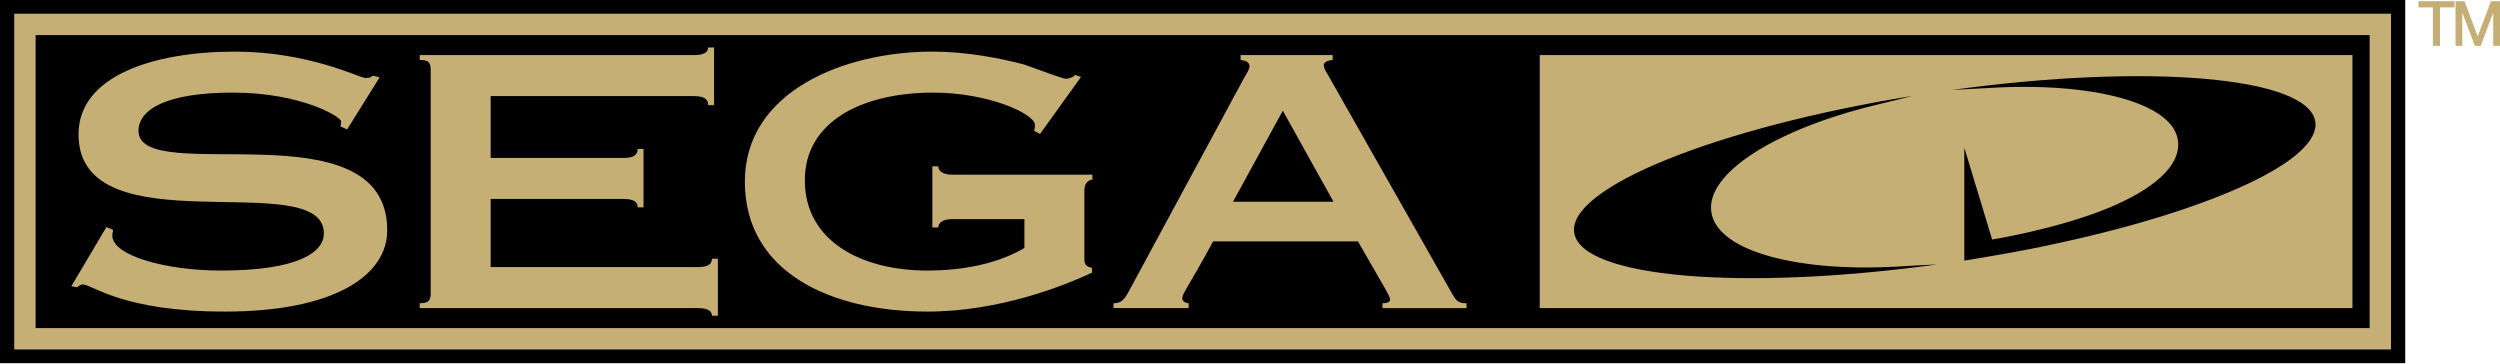
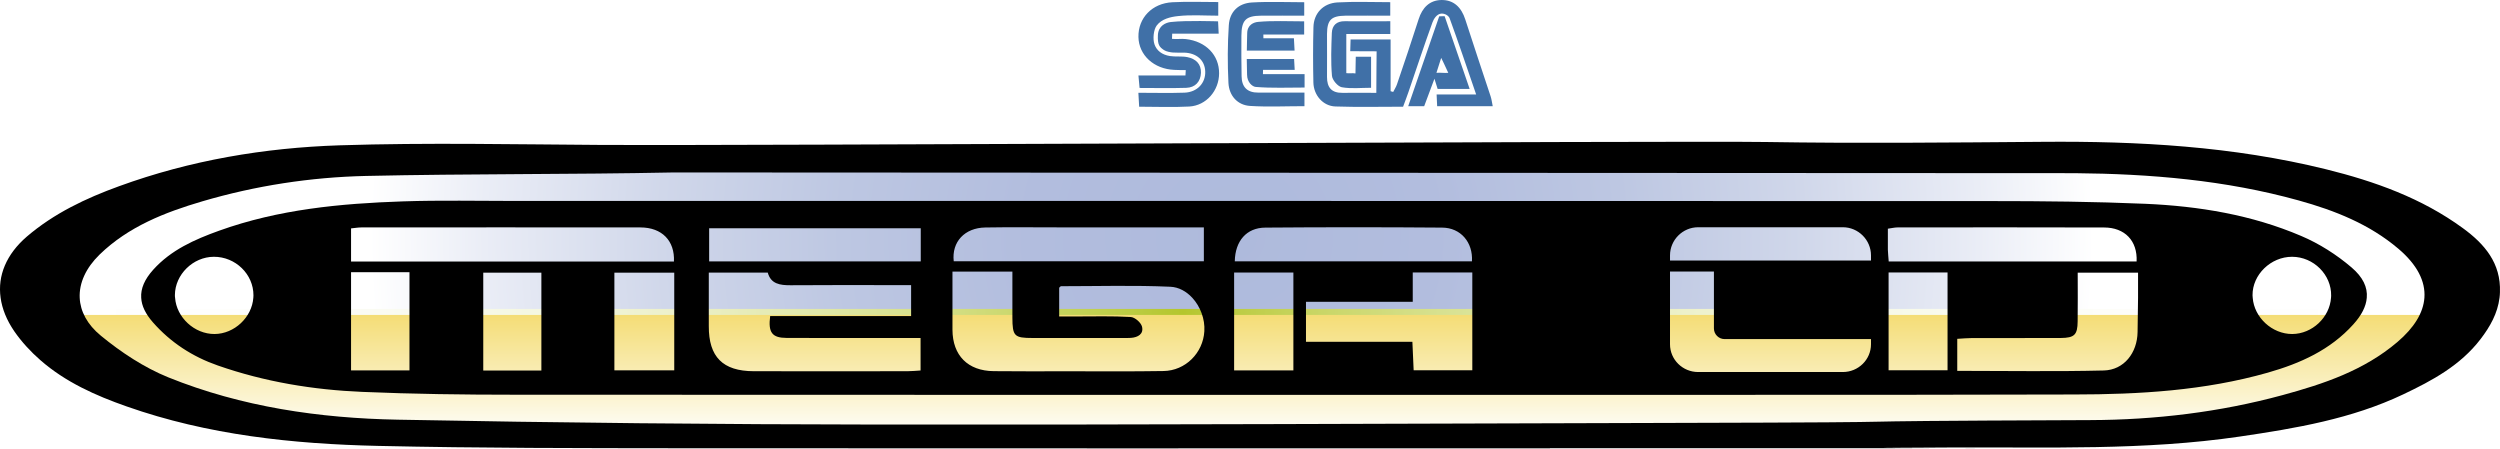
- <svg xmlns="http://www.w3.org/2000/svg" version="1.2" baseProfile="tiny" width="574.785" height="83.5" viewBox="-2.153 -3.275 574.785 83.5" xml:space="preserve">
-   <path d="M-2.153-3.275h553v83.5h-553z" />
-   <g fill="#C6AF75">
-     <path d="m77.651 26.489-1.553-.719c.097-.32.194-.719.194-1.119 0-1.039-9.127-6.633-24.953-6.633-15.146 0-21.651 3.836-21.651 8.79 0 13.104 57.186-6.072 57.186 22.854 0 10.548-12.428 18.699-37.283 18.699-23.689 0-30.486-6.233-32.719-6.233-.583 0-.874.397-1.359.64l-1.262-.24 8.058-13.586 1.554.64c0 .321-.195.642-.195 1.28 0 4.716 12.525 8.068 24.953 8.068 17.671 0 23.69-4.152 23.69-8.55 0-15.66-56.41 3.755-56.41-22.771 0-13.425 17.185-19.019 36.021-19.019 16.894 0 28.739 6.073 29.904 6.073 1.262 0 1.456-.319 1.748-.559l1.553.399-7.476 11.986zM94.346 66.441c2.136 0 2.524-.639 2.524-2.397V12.905c0-1.758-.389-2.397-2.524-2.397V9.389h63.012c2.33 0 3.301-.64 3.301-1.758h1.359v13.265h-1.359c0-1.438-.971-2.077-3.301-2.077h-46.701v14.224h30.487c2.33 0 3.301-.64 3.301-2.078h1.359v13.422h-1.359c0-.639-.194-1.117-.777-1.438-.485-.319-1.359-.48-2.524-.48h-30.487v15.664h47.575c2.33 0 3.301-.641 3.301-1.918h1.359v13.104h-1.359c0-1.118-.971-1.758-3.301-1.758H94.346v-1.12zM249.005 36.877v1.119c-.971.16-1.845.799-1.845 2.557v15.741c0 1.279.486 1.757 1.748 1.997v1.119c-6.117 2.876-21.069 8.951-37.866 8.951-22.331 0-41.943-9.112-41.943-29.886 0-20.776 22.913-29.886 43.108-29.886 7.962 0 15.535 1.518 21.069 2.957 5.146 1.838 8.932 3.277 9.612 3.277.874 0 1.748-.4 2.136-.879l1.359.479-9.417 13.104-1.36-.719a4.78 4.78 0 0 0 .194-1.358c0-2.478-10.485-7.432-23.398-7.432-16.311 0-29.515 6.633-29.515 20.138 0 14.143 13.204 20.773 28.156 20.773 12.234 0 19.418-3.437 22.331-5.193v-6.631h-16.699c-1.942 0-3.107.799-3.107 1.916h-1.36V34.96h1.36c0 1.118 1.165 1.917 3.107 1.917h32.33zM253.853 67.563v-1.119c1.748-.08 2.33-.479 3.689-3.037l26.506-49.063c.484-.799 1.066-1.678 1.066-2.396 0-.879-.774-1.279-2.039-1.438V9.39h21.167v1.119c-1.457.16-2.041.639-2.041 1.199 0 .639.39 1.278.875 2.078l28.156 49.621c1.357 2.478 1.748 3.037 3.785 3.037v1.119h-19.32v-1.119c1.264 0 1.748-.4 1.748-.799 0-.879-.873-1.998-7.379-13.426h-33.303c-5.631 10.387-7.087 11.986-7.087 13.025 0 .719.582 1.119 1.456 1.197v1.119h-17.281v.003zm50.585-24.454-11.651-20.936-11.457 20.936h23.108z" />
-   </g>
-   <path fill="#C6AF75" d="M547.578 77.074H1.117V-.125h546.46v77.199zM6.034 72.157h536.627V4.792H6.034v67.365z" />
-   <path fill="#C6AF75" d="M351.853 9.389V67.56h186.855V9.389H351.853zm7.922 40.836c-1.555-10.357 32.85-24.163 77.67-31.438-1.012.261-2.969.762-2.969.762l-5.623 1.374C405.99 26.51 389.972 36.575 391.308 45.5c1.369 9.137 20.469 14.083 44.766 12.393 1.35-.096 6.139-.326 7.182-.373-44.989 6.179-81.93 3.064-83.481-7.295zm112.039 2.237c-9.932 2.257-22.346 4.173-22.346 4.173V30.676l6.4 21.124s15.242-2.474 26.844-7.304c10.084-4.199 16.34-9.466 15.918-15.077-.684-9.115-20.068-13.978-44-12.439-1.596.103-6.895.375-7.936.421 44.98-6.181 81.916-3.064 83.471 7.293 1.321 8.81-23.371 20.109-58.351 27.768z" />
-   <g fill="#C6AF75">
-     <path d="M553.886-1.576h3.321v8.848h1.632v-8.848h3.323V-3h-8.276zM570.556-3l-3.047 8.09L564.478-3h-2.074V7.272h1.56V-.4l2.881 7.672h1.346l2.879-7.669v7.669h1.562V-3z" />
-   </g>
+ <svg xmlns="http://www.w3.org/2000/svg" enable-background="new 0 0 414.692 74.376" viewBox="0 0 414.692 74.376">
+   <radialGradient id="a" cx="204.331" cy="39.13" gradientUnits="userSpaceOnUse" r="143.035">
+     <stop offset="0" stop-color="#aebadc" />
+     <stop offset=".235" stop-color="#b2bdde" />
+     <stop offset=".453" stop-color="#bdc7e2" />
+     <stop offset=".662" stop-color="#d0d7ea" />
+     <stop offset=".867" stop-color="#eaedf6" />
+     <stop offset="1" stop-color="#fff" />
+   </radialGradient>
+   <linearGradient id="b" gradientUnits="userSpaceOnUse" x1="204.352" x2="204.352" y1="72.547" y2="51.741">
+     <stop offset="0" stop-color="#fff" />
+     <stop offset=".421" stop-color="#faf0c2" />
+     <stop offset="1" stop-color="#f4dc72" />
+   </linearGradient>
+   <linearGradient id="c" gradientUnits="userSpaceOnUse" x1="2.228" x2="406.471" y1="62.144" y2="62.144">
+     <stop offset="0" stop-color="#fff" />
+     <stop offset=".084" stop-color="#fefefc" />
+     <stop offset=".151" stop-color="#fafbf2" />
+     <stop offset=".214" stop-color="#f4f7e1" />
+     <stop offset=".273" stop-color="#ecf0c9" />
+     <stop offset=".329" stop-color="#e1e8aa" />
+     <stop offset=".384" stop-color="#d3de84" />
+     <stop offset=".436" stop-color="#c3d258" />
+     <stop offset=".48" stop-color="#b4c62d" />
+     <stop offset=".49" stop-color="#b8c939" />
+     <stop offset=".537" stop-color="#c9d667" />
+     <stop offset=".586" stop-color="#d7e190" />
+     <stop offset=".638" stop-color="#e4eab2" />
+     <stop offset=".693" stop-color="#eef2ce" />
+     <stop offset=".751" stop-color="#f5f8e4" />
+     <stop offset=".816" stop-color="#fbfcf3" />
+     <stop offset=".891" stop-color="#fefefc" />
+     <stop offset="1" stop-color="#fff" />
+   </linearGradient>
+   <path d="m406.212 49.108c-.008.281-.024.561-.055.833-.071.624-.188 1.222-.345 1.801h-402.921c-.173-.606-.298-1.204-.369-1.801-.408-3.33.753-6.543 3.414-9.185 3.531-3.484 7.667-5.746 12.014-7.565 9.26-3.891 18.904-5.765 28.674-6.136 11.464-.426 22.945-.137 34.425-.055 15.294.118 218.826-.642 229.624-.443 12.006.226 24.02.081 36.026-.027 12.422-.118 24.758.67 36.866 4.118 6.34 1.81 12.461 4.326 17.821 8.841 2.833 2.379 4.968 5.257 4.826 9.619z" fill="url(#a)" />
+   <path d="m405.812 51.741c-.447 1.602-1.216 3.041-2.127 4.407-2.621 3.946-6.278 6.217-10.06 8.289-6.749 3.692-13.984 5.095-21.282 6.335-12.43 2.109-24.938 1.566-37.415 1.638-28.093.154-56.186.091-84.271.109h-46.463v.018c-37.604 0-75.2.027-112.795-.009-13.246-.018-26.492-.009-39.73-.353-11.119-.29-22.16-1.629-32.746-5.927-4.026-1.629-7.957-3.647-11.222-6.941-1.271-1.276-2.456-2.76-3.414-4.362-.628-1.059-1.091-2.136-1.397-3.204z" fill="url(#b)" stroke="url(#c)" stroke-miterlimit="10" />
+   <path d="m408.533 37.845c-6.83-4.99-14.63-7.77-22.71-9.77-15.43-3.81-31.15-4.68-46.98-4.55-15.3.12-30.61.28-45.91.03-13.76-.22-173.272.62-192.762.49-14.63-.09-29.26-.41-43.87.06-12.45.41-24.74 2.48-36.54 6.78-5.54 2.01-10.81 4.51-15.31 8.36-3.39 2.92-4.87 6.47-4.35 10.15.25 1.83 1 3.7 2.25 5.53 1.22 1.77 2.73 3.41 4.35 4.82 4.16 3.64 9.17 5.87 14.3 7.67 13.49 4.75 27.56 6.23 41.73 6.55 16.87.38 33.75.37 50.63.39 47.91.04 95.82.01 143.74.01v-.02h59.21c35.79-.02-28.268.05 7.532-.12 15.9-.08 31.84.52 47.68-1.81 9.3-1.37 18.52-2.92 27.12-7 4.82-2.29 9.48-4.8 12.82-9.16 1.58-2.06 2.83-4.27 3.15-6.86.04-.3.06-.61.07-.92.18-4.82-2.54-8-6.15-10.63zm-64.38-9.12c12.54.11 24.99 1.15 37.13 4.52 5.99 1.66 11.75 3.93 16.57 8.03 3.08 2.62 4.5 5.37 4.3 8.12-.18 2.48-1.68 4.95-4.47 7.33-5.55 4.73-12.24 6.96-19.08 8.82-10.42 2.83-21.09 4.1-31.86 4.14-56.83.22-13.802.33-70.642.47-43.42.11-86.85.32-130.27.27-26.61-.03-53.22-.29-79.83-.81-13.02-.24-25.91-2.11-38.08-7.02-4.02-1.63-7.83-4.15-11.19-6.91-2.26-1.85-3.41-4.04-3.51-6.29-.11-2.44 1.02-4.95 3.31-7.18 4.78-4.63 10.81-6.99 17.03-8.82 8.85-2.6 17.95-4 27.13-4.21 17.01-.38 34.03-.23 51.03-.58" />
+   <path d="m390.083 44.375c-2.49-2.13-5.38-3.97-8.38-5.24-8.22-3.51-16.96-4.94-25.82-5.33-8.49-.36-17-.45-25.51-.45-114.42-.03-130.351-.02-244.771-.02-6.26 0-12.53-.14-18.79.07-10.34.35-20.61 1.32-30.46 4.86-4.08 1.47-7.98 3.19-10.94 6.48-1.42 1.58-2.09 3.11-1.99 4.65.07 1.34.72 2.68 1.95 4.08 2.93 3.33 6.54 5.68 10.75 7.15 7.76 2.71 15.8 4.04 23.97 4.38 8.43.36 16.87.47 25.31.47 57.24.04 114.48.02 171.73.02h25.52c53.3-.01 8.111.02 61.411-.06 10.81-.01 21.6-.63 32.11-3.62 5.41-1.54 10.37-3.77 14.19-8.01 1.36-1.5 2.12-2.98 2.23-4.41.16-1.75-.65-3.43-2.51-5.02zm-76.93-6.44c.67-.09 1.12-.21 1.58-.21 11.42-.01 22.85-.03 34.28.01 3.44 0 5.57 2.21 5.4 5.64h-41.12c-.05-.75-.12-1.34-.14-1.94-.01-1.14 0-2.28 0-3.5zm-103.271-.18c9.78-.08 19.56-.08 29.34 0 3.08.02 5.13 2.45 4.94 5.59h-39.34c.06-3.38 1.95-5.57 5.06-5.59zm-46.43-.02c3.95-.07 7.89-.02 11.84-.02h24.4v5.62h-41.49c-.36-3.21 1.81-5.55 5.25-5.6zm-45.82.13h35.1v5.5h-35.1zm-59.4.02c.64-.06 1.17-.16 1.69-.16 15.44-.01 30.88-.02 46.32 0 3.56.01 5.71 2.21 5.55 5.66h-53.56zm-22.64 17.52c-3.34.02-6.32-2.76-6.55-6.01-.03-.15-.03-.31-.03-.47.03-3.39 3-6.31 6.45-6.33 3.6-.02 6.6 2.9 6.58 6.41 0 .13-.01.26-.02.39-.23 3.24-3.14 5.99-6.43 6.01zm32.33 6.03h-9.69v-16.28h9.69zm21.88.03h-9.64v-16.24h9.64zm22.04-.04h-9.93v-16.2h9.93zm40.86.03c-.71.04-1.42.12-2.15.12-8.51.01-17.01.02-25.52 0-5.15-.01-7.48-2.38-7.46-7.48.01-1.56 0-3.12 0-4.7v-4.18h9.78c.51 1.89 2.03 2.11 3.79 2.1 5.71-.05 11.43-.02 17.15-.02h2.84v5.13h-23.38c-.36 2.75.33 3.62 2.74 3.63 6.54.03 13.07.01 19.6.01h2.61zm47.07-6.51c-.21 3.6-3.13 6.55-6.78 6.6-5.37.09-10.74.04-16.11.04-4.02 0-8.03.03-12.04-.02-4.31-.04-6.83-2.61-6.85-6.86v-9.65h9.94v7.59c.01 3.12.3 3.42 3.35 3.42h15.09c.41 0 .82.01 1.23-.02 1.16-.08 2.14-.65 1.83-1.87-.17-.67-1.18-1.55-1.86-1.59-3.05-.18-6.12-.09-9.18-.09h-2.7v-4.77c.11-.09.22-.25.31-.25 6.05 0 12.1-.18 18.13.09 1.4.06 2.66.77 3.64 1.83 1.33 1.44 2.13 3.53 2 5.55zm14.77 6.49h-9.83v-16.23h9.83zm29.68-.02h-9.73c-.06-1.51-.13-2.97-.21-4.72h-17.65v-6.63h17.71v-4.87h9.88zm66.132-19.053v.853h-33.338v-.853c0-2.561 2.106-4.667 4.667-4.667h24.005c2.56 0 4.666 2.106 4.666 4.667zm0 13.886v.853c0 2.561-2.106 4.61-4.667 4.61h-24.005c-2.561 0-4.667-2.049-4.667-4.61v-12.065h7.285v9.447c0 .967.797 1.764 1.764 1.764h24.29zm12.699 5.167h-9.78v-16.22h9.78zm31.52-6.33c-.05 3.44-2.24 6.29-5.61 6.37-8.01.2-16.03.06-24.3.06v-5.31c.89-.05 1.68-.13 2.47-.13 4.9-.01 9.79.01 14.7-.01 2.27-.02 2.78-.52 2.8-2.75.01-1.3.02-2.6.02-3.92 0-1.36-.01-2.74-.01-4.17h10.01c0 1.36.01 2.75 0 4.14v.03c-.02 1.89-.05 3.79-.08 5.69zm25.66.32c-3.35.01-6.32-2.75-6.56-6.01-.02-.14-.03-.28-.03-.42-.03-3.42 3.04-6.39 6.57-6.38 3.56.01 6.54 2.98 6.47 6.47 0 .11-.01.22-.02.33-.23 3.26-3.12 5.99-6.43 6.01z" />
+   <path d="m191.87 4.231c-.522.696-.677 2.231-.37 3.12.359 1.04 1.227 1.732 2.578 1.948.888.142 1.939-.008 2.859.172 1.42.28 2.323 1.15 2.273 2.61-.06 1.46-.94 2.45-2.46 2.49-2.51.08-5.02.02-7.72.02-.07-.68-.12-1.23-.19-2.07h7.8c.03-.21.027-.684.047-.894-.727 0-1.247-.006-1.897-.036-3.38-.14-5.89-2.43-5.95-5.46-.06-3.13 2.25-5.59 5.64-5.76 2.49-.13 4.99-.03 7.6-.03v2.26c-2.25 0-4.49-.18-6.69.07-1.24.13-2.703.471-3.52 1.56zm4.83 2.25c-.77-.09-1.534.059-2.294-.041.01-.2.014-.649.034-.859h7.71c-.04-.87-.1-2.04-.1-2.04s-5.29-.18-7.83.11c-.83.09-2.069.602-2.15 2.15-.086 1.657.273 2.014 1.023 2.514.366.244 1.077.366 1.467.396.61.05 1.22.01 1.84.02 2.09.05 3.46 1.26 3.52 3.13.07 1.92-1.33 3.43-3.43 3.51-2.49.09-4.99.02-7.66.02.05.92.09 1.55.13 2.31 2.9 0 5.61.12 8.31-.03 2.83-.16 4.94-2.64 4.95-5.5.02-3.03-2.19-5.31-5.52-5.69zm12.04 8.88c-1.86.02-2.77-.93-2.79-2.73-.04-2.24-.05-4.49-.03-6.73.02-2.56.74-3.28 3.26-3.3 2.36-.02 4.72 0 7.16 0v-2.23c-2.99 0-5.84-.13-8.67.04-2.24.13-3.7 1.53-3.84 3.78-.21 3.17-.22 6.38-.06 9.56.11 2.16 1.53 3.69 3.58 3.82 2.96.19 5.94.04 9.03.04v-2.25c-2.64 0-5.14-.01-7.64 0zm7.59-11.82c-2.66 0-5.17-.14-7.65.09-.67.06-1.8.465-1.8 1.91 0 .713-.06 1.7-.06 2.85h7.92c-.04-.72-.07-1.26-.11-2.04h-5.06c0-.21 0-.42-.01-.62h6.77zm-6.84 8.76c0-.24.01-.47.02-.71h5.25c-.04-.78-.07-1.28-.1-1.8h-7.85c0 1 .05 1.828.05 2.6 0 1.268.89 1.99 1.44 2.03 2.66.22 5.35.1 8.1.1v-2.22zm21.13-6.66v-2.12c-2.69 0-5.13.02-7.57 0-1.33-.02-2.08.69-2.13 1.94-.09 2.36-.18 4.75.02 7.1.05.71.97 1.78 1.63 1.91 1.54.28 3.17.09 4.86.09v-5.15c-1.21 0-1.04 0-2.54 0 0 1.11-.05 1.62-.05 2.77-.55-.09-1 .03-1.52-.05v-6.49zm16.64 10.34c-1.4-4.26-2.84-8.5-4.21-12.77-.64-1.97-1.89-3.24-3.96-3.21-1.96.04-3.16 1.27-3.77 3.18-1.15 3.62-2.38 7.22-3.6 10.82-.15.43-.41.83-.62 1.25-.14-.05-.29-.08-.43-.12v-8.58h-6.64l-.057 1.941 4.377.019s-.05 4.57-.05 6.89c-1.96 0-3.78-.02-5.6 0-1.8.03-2.59-.87-2.58-2.64.03-2.38-.01-4.76 0-7.15.03-2.32.7-2.98 3.07-3.01 2.44-.02 4.87 0 7.42 0v-2.24c-3.05 0-5.9-.12-8.74.04-2.39.13-3.95 1.81-4 4.1-.08 3.07-.08 6.13-.01 9.19.05 2.12 1.61 3.9 3.65 3.97 3.73.13 7.47.04 11.23.04.33-.9.63-1.66.89-2.43 1.32-3.85 2.59-7.72 3.98-11.55.21-.6.73-1.387 1.42-1.46.672-.071 1.28.37 1.43.77 1.48 4.05 2.85 8.14 4.4 12.64h-6.56c.04.84.06 1.35.09 1.95h9.22c-.13-.63-.19-1.15-.35-1.64zm-7.63-13.3-.9.03c-1.69 4.91-3.38 9.81-5.14 14.9h2.65c.54-1.44 1.05-2.81 1.7-4.55.26.82.4 1.27.53 1.69h5.31c-1.43-4.16-2.79-8.11-4.15-12.07zm-1.36 9.4c.26-.82.79-2.48.79-2.48s.834 1.69 1.174 2.48c-.66.06-1.284-.06-1.964 0z" fill="#4070a7" />
</svg>
